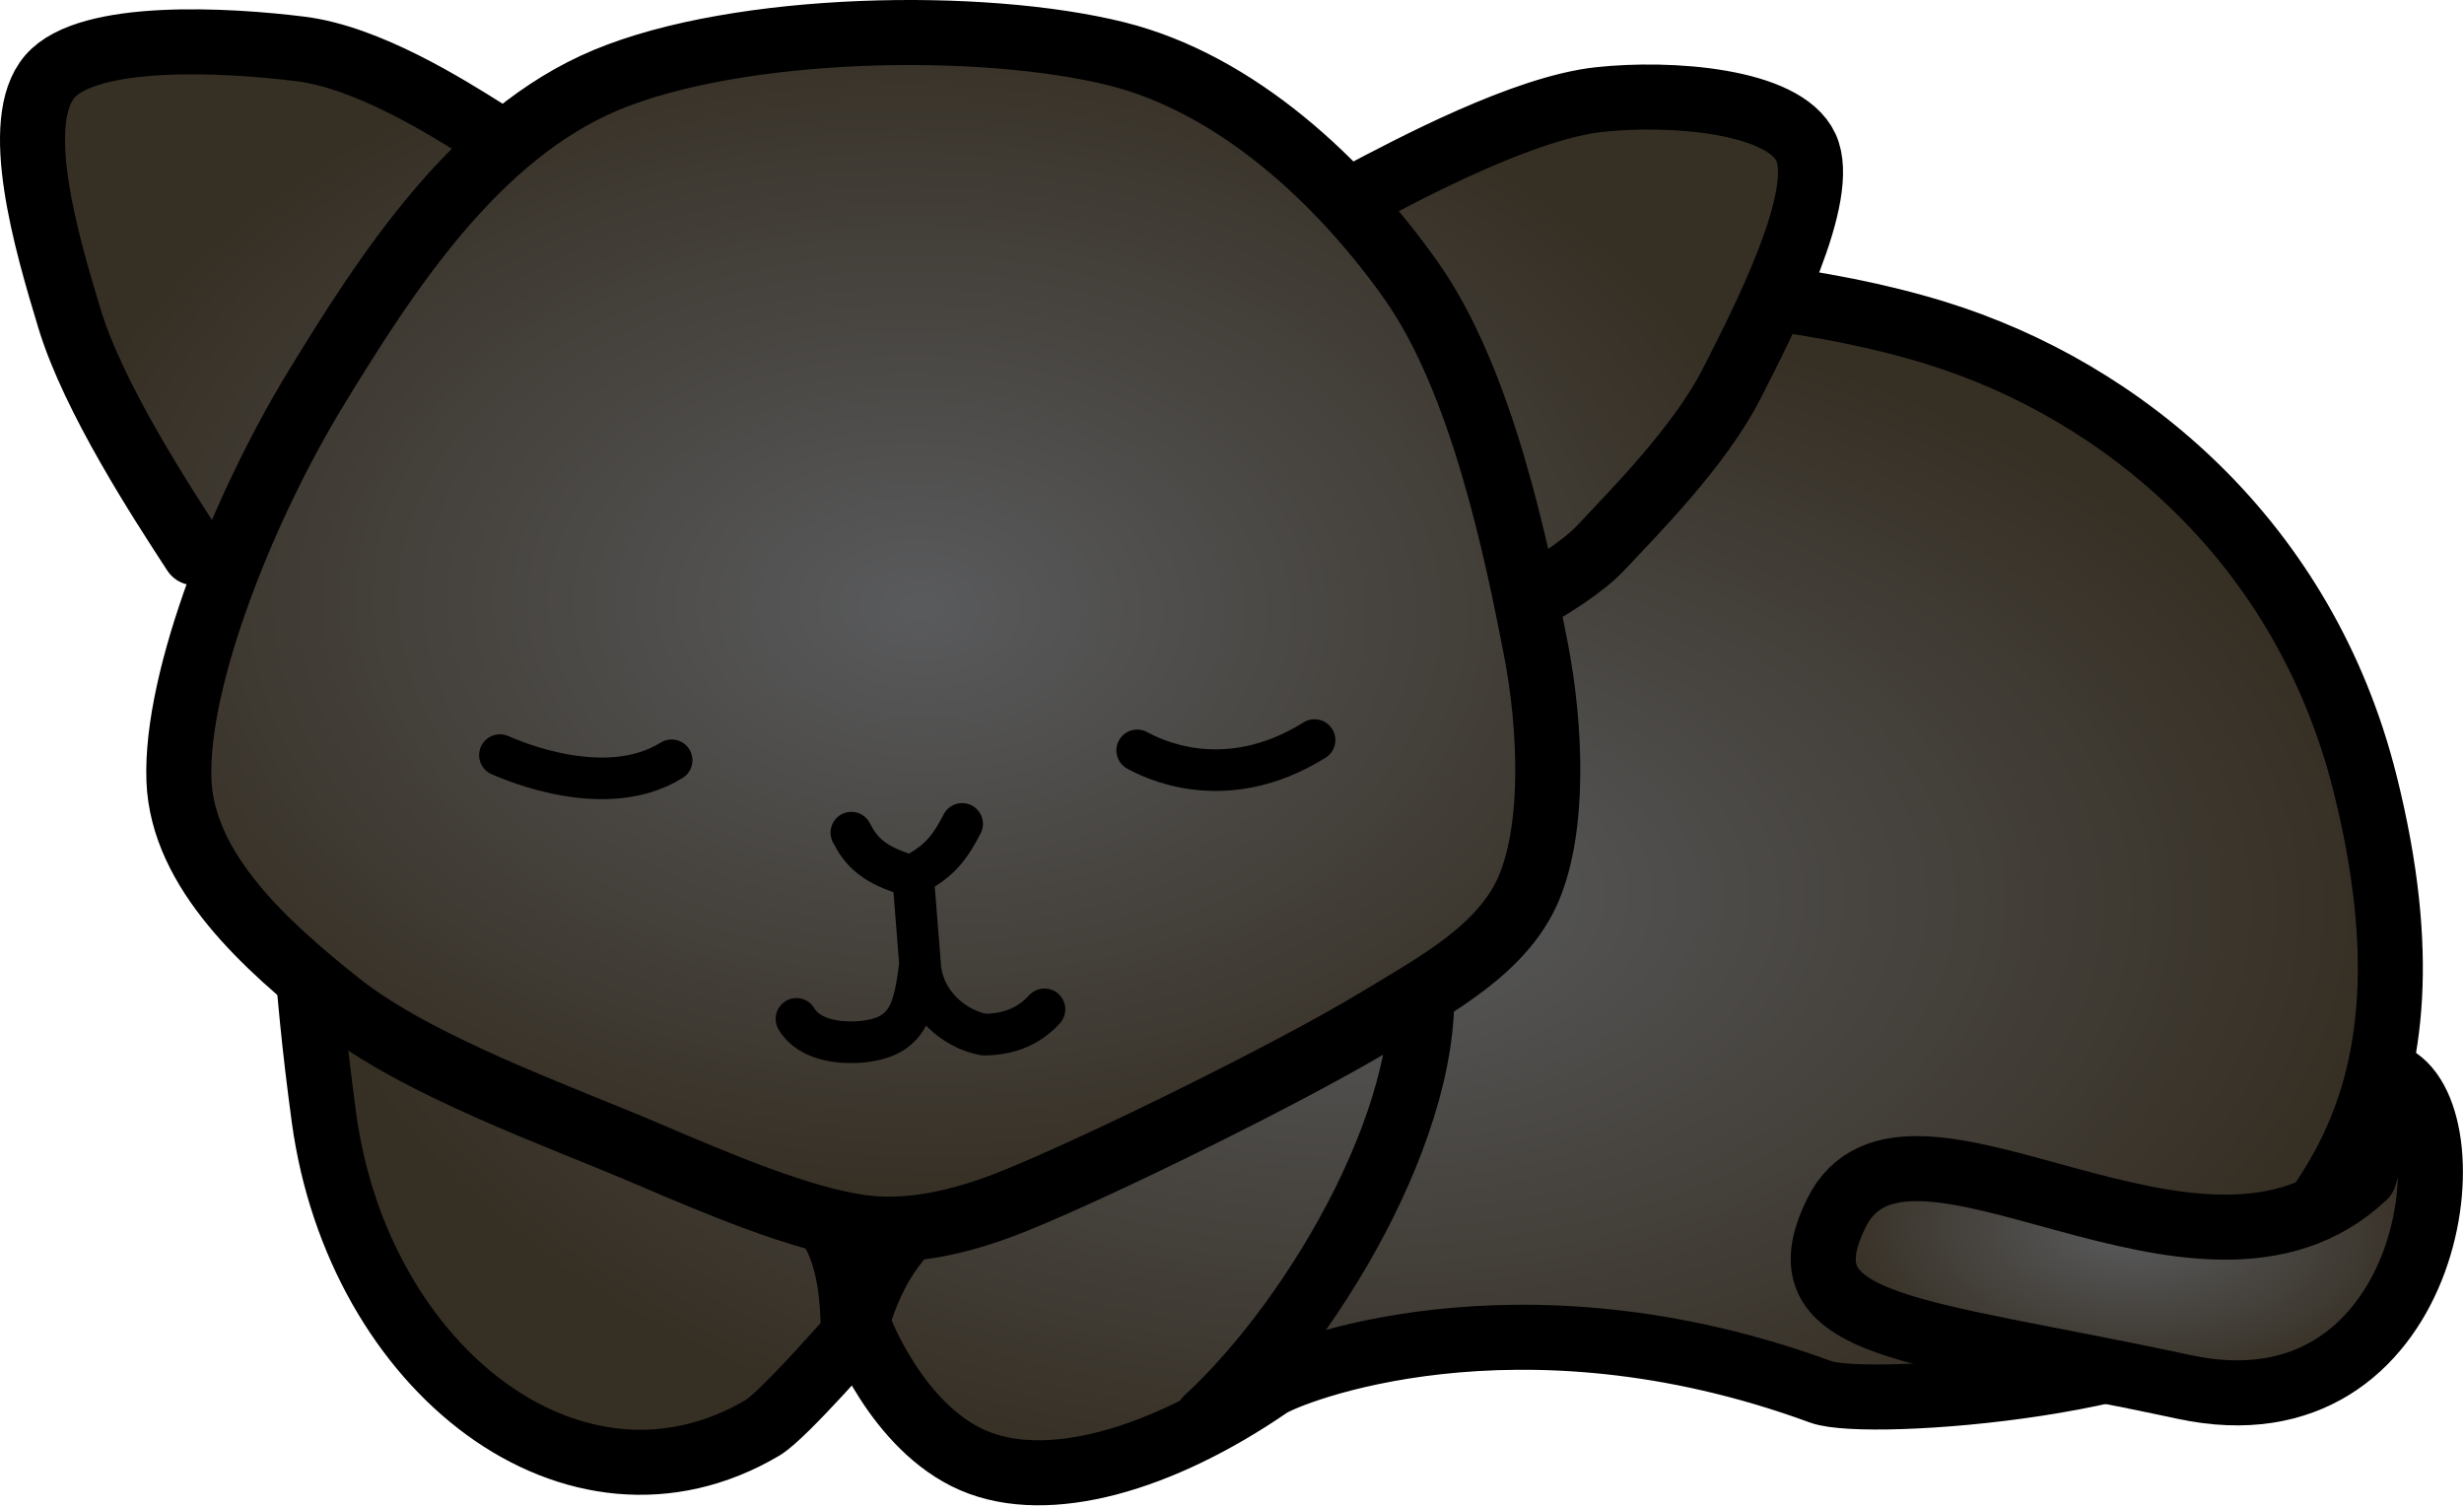
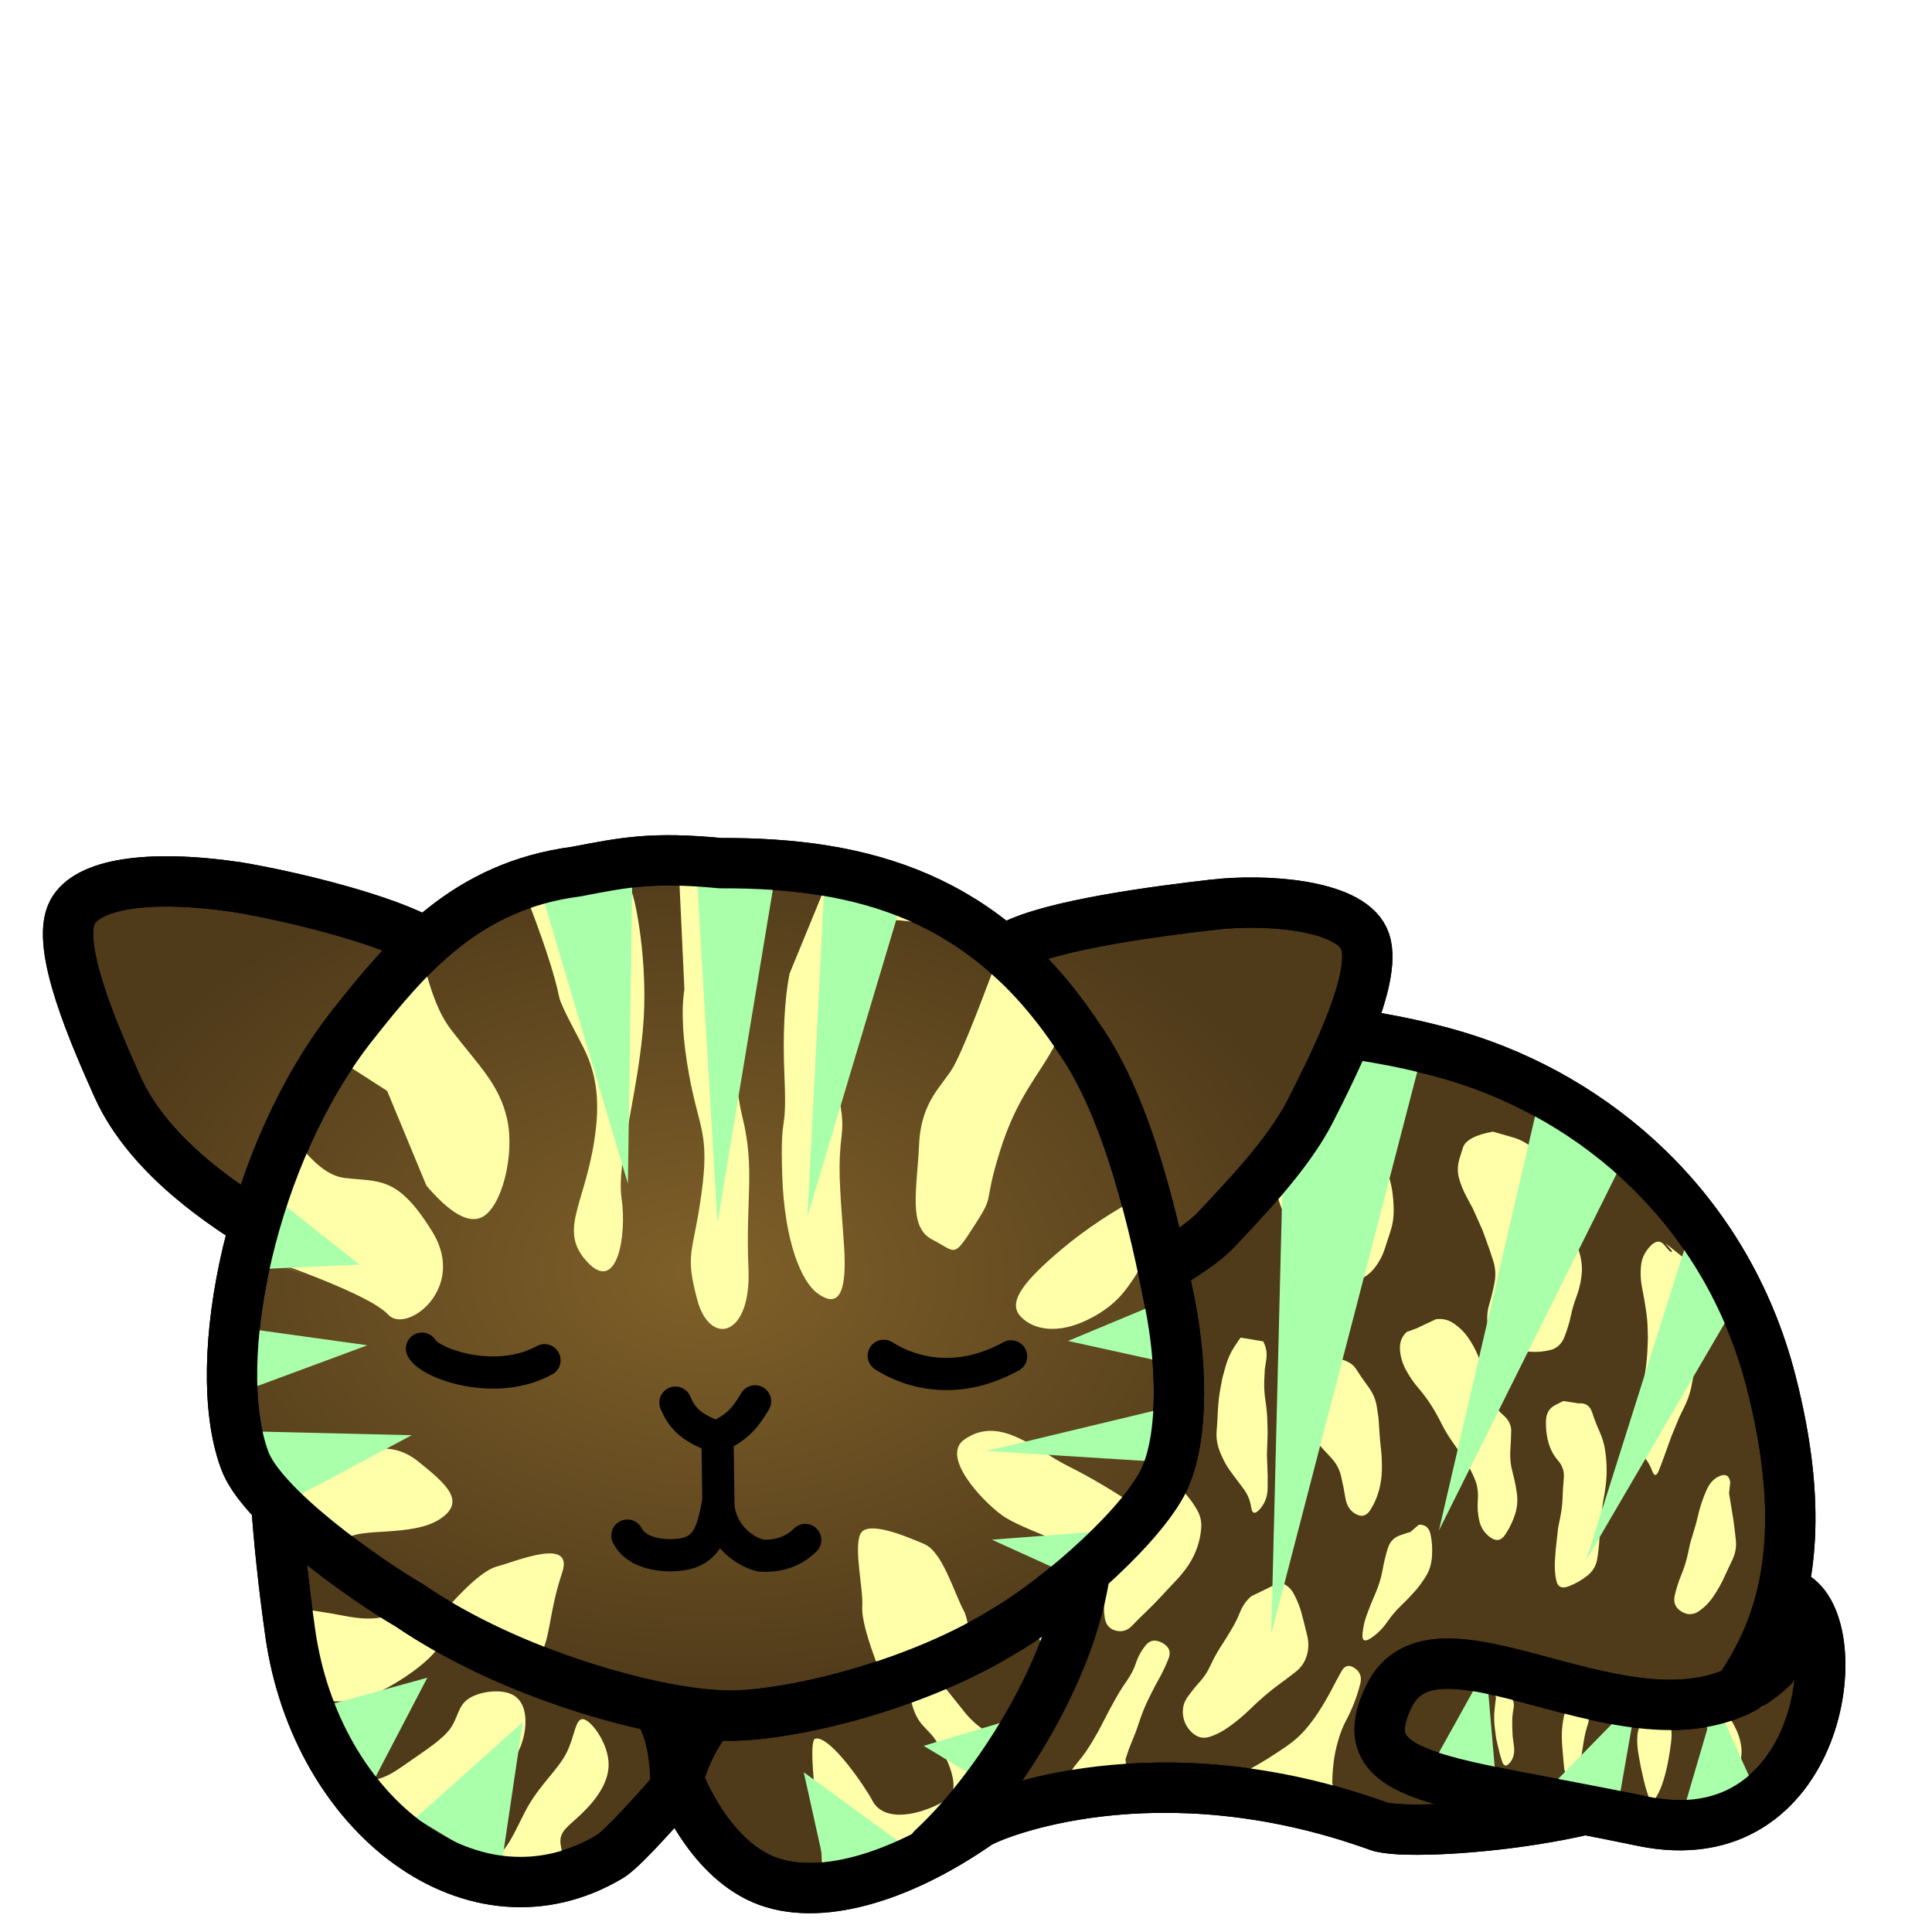
- <svg xmlns="http://www.w3.org/2000/svg" width="100%" height="100%" viewBox="0 0 1989 1216" version="1.1" xml:space="preserve" style="fill-rule:evenodd;clip-rule:evenodd;stroke-linecap:round;stroke-linejoin:round;">
-   <g transform="matrix(1,0,0,1,-32.46591,-22.36865)">
-     <g id="cat_sleep" transform="matrix(2.496056,0.07496,-0.07496,2.496056,-143.2509,-861.6733)">
-       <g transform="matrix(1,-0,0,1,0.000061,0)">
-         <path d="M222.31,477.66C208.77,491.2 167.17,533.81 196.49,709.76C210.03,790.95 281.86,843.14 341.2,805.67C347.99,801.38 371.6,772.46 371.6,772.46C371.6,772.46 384.51,804.19 409.49,814.14C434.01,823.91 470.27,812.13 504.41,787.16C510.54,782.68 583.22,750.61 682.77,783.8C698.38,789 807.26,777.12 820.74,750.14C834.14,723.36 883.8,691.81 852.71,581.88C830.82,504.43 770.71,457.41 709.69,440.54C635.49,420.03 536.38,430.45 526.29,433.81L222.31,477.66Z" style="fill:url(#_Radial1);stroke:black;stroke-width:21.02px;" />
-         <path d="M484.66,798.52C519.57,764.41 558.11,693.37 548.6,647.45M425.77,724.85C395.94,724.48 377.23,741.1 369.66,774.7C368.33,742.1 359.88,724.25 313.03,716.44" style="fill:none;stroke:black;stroke-width:21.02px;" />
-         <path d="M856.27,708.89C804.79,760.37 707.4,679.04 686.06,725.91C668.7,764.03 711.69,762.44 800.1,778.68C880.51,793.45 891.14,689.73 864.78,676.55L856.27,708.89Z" style="fill:url(#_Radial2);stroke:black;stroke-width:21.02px;" />
-       </g>
-       <g transform="matrix(1,0,0,1,24.46706,205.8765)">
-         <path d="M253.03,165.88C211.46,184.76 184.09,230.06 162.24,268.45C140.38,306.85 119.64,363.17 121.88,396.24C123.88,425.77 152.01,449.11 175.69,466.86C201.47,486.2 247.99,501.05 276.57,512.26C299.51,521.26 327.3,532.16 347.19,534.12C363.71,535.75 380.76,530.7 395.96,524.03C423.42,511.98 484.79,479.47 511.98,461.82C529.94,450.15 551.29,438.06 559.06,418.1C566.9,397.92 564.7,365.91 559.06,340.75C551.77,308.25 538.88,254.44 515.34,223.05C491.8,191.67 457.03,160.98 417.81,152.43C374.1,142.9 295.63,146.55 253.03,165.88ZM496.84,196.15C514.59,186.06 550.09,165.88 574.19,162.52C596.83,159.36 633.88,160.84 641.45,175.97C649.01,191.11 629.96,231.46 619.59,253.32C609.98,273.58 589.6,295.36 579.23,307.13C573.16,314.02 562.64,320.63 557.37,323.94M124.71,322.59C113.35,306.26 90.62,273.59 82.05,248.18C73.69,223.38 61.3,185.04 73.32,170.14C85.34,155.24 130.64,156.54 154.17,158.77C175.83,160.83 201.65,175.97 214.55,183.54" style="fill:url(#_Radial3);stroke:black;stroke-width:21.02px;" />
-         <path d="M339.65,406.64C342.95,412.62 347.02,416.99 359.52,420.07C367.58,415.47 371.01,411.81 375.37,402.74M323.72,467.34C328.12,474.32 338.62,475.1 346.09,473.95C359.98,471.79 361.74,463.34 363.11,448.32L360.42,423.79M363.12,448.63C364.35,461.1 374.95,469.18 384.42,470.6C392.54,470.35 398.99,467.44 403.77,461.85M225.35,385C229.48,386.64 260.06,398.88 280.88,385M431.21,377.28C435.32,379.33 459.57,391.46 488.42,372.23" style="fill:none;stroke:black;stroke-width:13.45px;" />
+ <svg xmlns="http://www.w3.org/2000/svg" width="2048" height="2047.97" viewBox="0 0 960 960" preserveAspectRatio="xMidYMid meet">
+   <defs>
+     <clipPath id="mask_1">
+       <rect x="-480" y="-480" width="960" height="960" />
+     </clipPath>
+     <radialGradient gradientUnits="userSpaceOnUse" gradientTransform="matrix(269.8118, -2.245078, 1.50743, 181.1618, 398.0909, 352.286)" spreadMethod="pad" id="gradient_1" cx="0" cy="0" r="1">
+       <stop offset="0.72%" stop-color="#7F6029" stop-opacity="1" />
+       <stop offset="100%" stop-color="#4F3A1A" stop-opacity="1" />
+     </radialGradient>
+     <radialGradient gradientUnits="userSpaceOnUse" gradientTransform="matrix(269.8118, -2.245078, 1.50743, 181.1618, 398.2571, 352.1379)" spreadMethod="pad" id="gradient_2" cx="0" cy="0" r="1">
+       <stop offset="0.72%" stop-color="#7F6029" stop-opacity="1" />
+       <stop offset="100%" stop-color="#4F3A1A" stop-opacity="1" />
+     </radialGradient>
+     <radialGradient gradientUnits="userSpaceOnUse" gradientTransform="matrix(269.8118, -2.245078, 1.50743, 181.1618, 398.5992, 339.2476)" spreadMethod="pad" id="gradient_3" cx="0" cy="0" r="1">
+       <stop offset="0.72%" stop-color="#7F6029" stop-opacity="1" />
+       <stop offset="100%" stop-color="#4F3A1A" stop-opacity="1" />
+     </radialGradient>
+   </defs>
+   <g transform="matrix(1, 0, 0, 1, -164.8004, 74.19019)">
+     <g transform="matrix(1, 0, 0, 1, 644.8004, 405.8098)" clip-path="url(#mask_1)">
+       <g transform="matrix(1.188552, 0.03899368, -0.03899368, 1.188552, -605.6771, -511.3181)">
+         <g transform="matrix(0.9999999, -0.000000007147677, 0.000000007147677, 0.9999999, 3.673502, 6.37766)">
+           <path d="M268.84,476.46 C256.24,489.28 217.52,529.6 246.42,694.54 C259.76,770.65 327.6,819.07 383.01,783.44 C389.35,779.36 411.28,752.02 411.28,752.02 C411.28,752.02 423.65,781.71 447.18,790.86 C470.27,799.83 504.23,788.5 536.08,764.79 C541.8,760.53 609.76,729.86 703.48,760.24 C718.17,765 820.28,753 832.73,727.57 C845.1,702.32 891.47,672.32 861.43,569.37 C840.27,496.84 783.48,453.17 726.07,437.81 C656.25,419.13 563.3,429.69 553.85,432.92 L268.84,476.46 Z L268.84,476.46 Z" fill-rule="evenodd" style="fill:url(#gradient_1);stroke:#000000;stroke-linecap:round;stroke-linejoin:round;stroke-width:21.02;" />
+           <path transform="matrix(0.8405283, -0.02524223, 0.02524223, 0.8405283, 743.3908, 510.5253)" d="M-135.55,275.67 L-135.7,275.65 Q-135.84,275.62 -130.58,272.8 L-125.32,269.98 L-120.85,267.52 Q-116.38,265.06 -111.94,262.32 Q-107.51,259.58 -102.09,255.81 Q-96.68,252.04 -92.92,247.67 Q-89.16,243.31 -85.91,238.21 Q-82.67,233.12 -80.03,228.08 L-77.39,223.04 L-74.97,218.58 Q-72.55,214.11 -68.43,216.86 Q-64.32,219.6 -65.53,224.54 Q-66.74,229.48 -68.53,234.11 Q-70.32,238.74 -72.6,243.03 Q-74.88,247.33 -76.48,252.98 Q-78.09,258.63 -78.68,263.71 Q-79.28,268.8 -79.34,274.01 L-76.05,288.03 L-135.55,275.67 ZM-214.56,276.16 L-213.98,275.23 L-207.29,265.89 L-204.21,262.02 Q-201.14,258.14 -198.37,253.32 L-195.59,248.5 L-190.49,238.62 L-187.75,233.56 Q-185.02,228.49 -181.75,223.81 Q-178.47,219.13 -177,214.53 Q-175.53,209.93 -172.29,205.9 Q-169.05,201.86 -163.96,204.64 Q-158.87,207.43 -160.88,212.51 Q-162.9,217.59 -165.29,221.96 L-167.67,226.33 L-170.33,231.63 Q-172.99,236.94 -174.94,242.73 L-176.89,248.52 L-180.49,257.58 L-182.14,262.58 L-180.48,273.73 L-214.56,276.16 ZM-171.74,149.79 L-171.88,149.85 Q-172.01,149.91 -175.4,154.76 Q-178.8,159.61 -182.31,163.97 L-185.81,168.32 L-188.81,172.06 Q-191.81,175.8 -192.61,181.31 Q-193.4,186.82 -192.64,192.07 Q-191.88,197.33 -187.23,198.57 Q-182.58,199.81 -179.09,196.21 L-175.6,192.61 L-171.82,188.94 Q-168.04,185.27 -164.37,181.29 L-160.7,177.32 L-157.18,173.56 Q-153.65,169.81 -150.99,165.76 Q-148.34,161.72 -146.74,157.05 Q-145.15,152.37 -144.8,147.52 Q-144.45,142.67 -146.92,138.42 Q-149.39,134.16 -152.81,130.33 Q-156.23,126.5 -159.58,130.49 Q-162.93,134.47 -165.32,139.06 L-167.7,143.64 L-170.16,147.9 L-174.99,158.24M-119.88,181.36 Q-123.52,184.51 -125.35,189.13 Q-127.17,193.74 -129.78,198.08 L-132.39,202.41 L-135.11,206.69 Q-137.84,210.98 -139.97,215.68 Q-142.1,220.39 -145.38,224.02 Q-148.66,227.65 -151.44,231.62 Q-154.22,235.59 -153.57,240.62 Q-152.92,245.64 -149.05,249.2 Q-145.17,252.76 -140.35,251.25 Q-135.52,249.73 -130.43,246.04 Q-125.33,242.34 -120.98,238.12 Q-116.63,233.89 -112.93,230.69 Q-109.23,227.5 -105.34,224.66 Q-101.44,221.83 -97.53,218.71 Q-93.63,215.58 -92.18,210.76 Q-90.73,205.94 -92.04,200.64 L-93.36,195.34 L-94.65,190.31 Q-95.95,185.28 -98.55,180.36 Q-101.14,175.43 -105.86,174.49 L-119.88,181.36 ZM-125.35,52.84 L-125.5,52.86 Q-125.64,52.89 -128.55,57.32 Q-131.46,61.75 -132.97,67.34 L-134.49,72.93 L-135.43,77.97 Q-136.38,83.01 -136.68,88.95 L-136.98,94.9 L-137.31,99.77 Q-137.63,104.65 -135.43,110.06 Q-133.23,115.47 -130.05,119.69 L-126.88,123.92 L-123.84,127.94 Q-120.79,131.95 -120.02,137.07 Q-119.25,142.19 -115.56,137.88 Q-111.87,133.56 -111.86,127.63 L-111.84,121.7 L-112.25,111.16 L-111.93,100.32 L-112.07,94.93 Q-112.21,89.55 -113.06,84.14 Q-113.91,78.73 -113.66,73.6 L-113.41,68.47 L-112.7,63.68 Q-112,58.89 -114.27,54.66 L-125.35,52.84 ZM-40.89,149.21 C-41.12,149.23 -43.08,149.8 -46.07,150.88 Q-50.57,152.48 -52.08,157.36 Q-53.58,162.23 -54.62,168.02 Q-55.66,173.81 -57.97,179.32 L-60.29,184.83 L-62.19,189.79 Q-64.1,194.75 -64.52,199.92 Q-64.94,205.09 -60.25,201.92 Q-55.57,198.75 -52.36,194.07 Q-49.15,189.39 -45.53,185.93 Q-41.92,182.47 -38.71,178.83 Q-35.51,175.2 -32.95,170.94 Q-30.38,166.69 -30.07,160.98 Q-29.75,155.28 -30.84,150.3 Q-31.93,145.31 -36.68,145.55 L-40.89,149.21 ZM-90.59,71.56 Q-92.43,76.39 -93.24,81.72 Q-94.05,87.04 -92.67,93.72 Q-91.29,100.4 -87.61,104.49 L-83.93,108.58 L-80.2,112.58 Q-76.47,116.58 -75.32,121.84 L-74.17,127.1 L-73.16,132.64 Q-72.15,138.18 -67.82,140.45 Q-63.49,142.71 -60.69,138.15 Q-57.89,133.59 -56.57,128.71 Q-55.25,123.84 -55.12,118.65 Q-55,113.46 -55.54,108.39 L-56.09,103.31 L-56.88,92.41 L-57.7,87.07 Q-58.51,81.72 -62,77.03 Q-65.5,72.34 -68.22,68.06 C-71.84,62.36 -86.01,59.51 -90.59,71.56 ZM-42.98,49.79 Q-46.61,53.23 -46.3,58.46 Q-45.98,63.7 -43.31,68.63 Q-40.64,73.57 -37.14,77.59 Q-33.63,81.62 -30.71,86.18 Q-27.78,90.75 -25.62,95.18 Q-23.45,99.6 -19.92,104.58 L-16.4,109.56 L-13.65,113.82 Q-10.9,118.08 -8.94,122.78 Q-6.97,127.47 -7.4,133.16 Q-7.83,138.85 -6.54,143.89 Q-5.26,148.92 -0.95,151.88 Q3.36,154.84 6.34,150.27 Q9.33,145.7 11.03,140.57 Q12.72,135.44 12.04,130.2 Q11.35,124.96 9.86,119.5 Q8.38,114.05 8.66,109.04 L8.93,104.03 L9.09,99.22 Q9.24,94.41 5.02,90.87 Q0.8,87.32 -1.09,81.87 L-2.99,76.42 L-4.35,71.05 Q-5.71,65.68 -7.67,61.09 Q-9.63,56.5 -12.47,52.46 Q-15.3,48.42 -19.49,45.56 Q-23.68,42.71 -28.56,43.46 L-38.15,48.02 L-42.98,49.79 ZM35.14,83.92 L35.01,83.88 Q34.87,83.85 30.64,86.1 Q26.41,88.35 26.34,94.18 Q26.26,100.02 27.72,104.89 Q29.17,109.76 32.44,113.51 Q35.71,117.26 35.31,122.19 L34.92,127.13 L34.71,132.12 Q34.51,137.11 33.53,141.97 L32.55,146.82 L31.37,157.77 L31.01,162.94 Q30.65,168.1 31.69,173.02 Q32.73,177.95 37.85,175.96 Q42.98,173.97 47.09,170.68 Q51.2,167.39 52.01,162.39 Q52.82,157.4 53.13,151.77 L53.44,146.14 L54.71,134.73 L55.64,129.29 Q56.56,123.85 56.57,118.75 Q56.58,113.65 55.85,108.69 Q55.13,103.72 53.05,99.15 Q50.96,94.58 49.31,89.55 Q47.66,84.52 42.53,85.04 L35.14,83.92 ZM118.01,124.09 Q117.29,119.12 112.85,120.91 Q108.41,122.7 106.01,128.42 Q103.61,134.14 102.37,139.27 L101.13,144.4 L98.08,154.77 L97.04,159.76 Q95.99,164.76 93.87,169.97 Q91.75,175.18 90.58,180.36 Q89.42,185.54 93.85,188.29 Q98.28,191.05 102.52,188.19 Q106.76,185.32 109.84,180.72 Q112.92,176.12 115,171.57 L117.08,167.03 L119.26,162.37 Q121.44,157.72 120.86,152.66 L120.28,147.61 L119.63,142.81 L117.43,129.45 L118.01,124.09 ZM88.83,9.29 L88.43,9.69 Q88.03,10.1 85.02,6.35 Q82,2.6 77.98,6.78 Q73.96,10.97 73.39,16.39 Q72.81,21.82 73.88,27.31 L74.95,32.81 L75.78,37.87 Q76.62,42.93 76.75,47.73 L76.89,52.54 L76.7,57.68 Q76.51,62.82 75.84,67.59 L75.16,72.36 L74.25,83.79 L72.59,94.76 L71.45,100.71 Q70.3,106.67 73.86,110.18 Q77.42,113.69 79.11,118.31 Q80.79,122.92 82.68,117.89 L84.58,112.85 L88.7,101.33 L92.73,91.48 L95.2,86.45 Q97.66,81.43 98.68,75.96 L99.69,70.5 L100.65,60.24 L101.36,54.81 Q102.07,49.39 101.97,44.36 L101.87,39.33 L102.18,34.12 Q102.49,28.9 100.63,23.8 Q98.77,18.7 96.58,14.16 L85.44,5.35M-113.02,-105.06 L-113.07,-105.17 Q-113.12,-105.28 -112.82,-99.59 Q-112.52,-93.89 -113.94,-87.92 Q-115.37,-81.95 -117.61,-76.39 L-119.86,-70.83 L-122.35,-65.69 Q-124.84,-60.54 -124.54,-55.76 Q-124.23,-50.99 -119.99,-53.43 Q-115.75,-55.88 -112.57,-60.68 Q-109.39,-65.47 -106.06,-68.99 Q-102.74,-72.52 -98.85,-75.38 Q-94.97,-78.23 -91.43,-81.8 Q-87.88,-85.36 -83.62,-87.96 Q-79.36,-90.55 -80.18,-95.26 L-87.51,-103.8M-15.24,-42.01 L-16.88,-36.75 Q-18.51,-31.48 -17.2,-26.72 Q-15.9,-21.95 -13.15,-16.93 L-10.41,-11.91 L-5.37,-0.73 L-1.96,8.65 L-0.13,14.18 Q1.7,19.7 0.53,25.57 Q-0.63,31.45 -2.03,36.1 Q-3.43,40.76 -2.78,46.04 Q-2.13,51.32 0.1,55.57 Q2.33,59.82 8.13,59.46 Q13.93,59.1 18.7,59.46 Q23.47,59.82 28.45,58.56 Q33.44,57.3 35.52,51.81 Q37.59,46.33 38.56,41.63 Q39.52,36.93 41.25,32.3 Q42.99,27.68 43.72,22.52 Q44.45,17.36 43.32,12.32 Q42.19,7.27 39.73,3.19 Q37.27,-0.89 35.44,-5.43 Q33.6,-9.96 34.05,-15.32 Q34.5,-20.68 32.08,-26.01 Q29.66,-31.33 26.29,-35.13 Q22.91,-38.92 18.87,-42.2 Q14.82,-45.47 9.87,-46.94 Q4.93,-48.4 -0.43,-49.87 C-8.99,-48.27 -13.93,-45.65 -15.24,-42.01 ZM-96.79,-56.02 L-97.22,-56.05 Q-97.66,-56.08 -101.57,-50.91 Q-105.48,-45.74 -107.29,-39.33 Q-109.09,-32.92 -108.94,-27.27 Q-108.78,-21.63 -106.83,-15.67 Q-104.87,-9.71 -102.37,-5.02 Q-99.87,-0.32 -100.18,5.82 Q-100.49,11.97 -101.74,18.92 L-102.98,25.86 L-104.22,32.06 Q-105.46,38.27 -101.13,41.06 Q-96.8,43.86 -93.68,40.01 L-90.57,36.16 L-87.16,32.33 Q-83.75,28.5 -78.58,27.47 Q-73.42,26.44 -67.86,24.38 Q-62.3,22.32 -58.97,17.97 Q-55.64,13.62 -54.1,8.86 L-52.56,4.09 L-51.05,-0.6 Q-49.55,-5.3 -49.6,-10.62 Q-49.66,-15.94 -50.42,-20.7 Q-51.19,-25.46 -53,-30.16 Q-54.81,-34.86 -58.33,-38.41 L-61.85,-41.95 L-65.45,-45.84 Q-69.05,-49.73 -72.1,-53.75 Q-75.15,-57.76 -80.16,-58.57 Q-85.16,-59.37 -89.87,-58.4 L-95.08,-56.83M-182.7,-94.77 C-183.6,-94.6 -203.2,-104.42 -210.45,-97.03 C-209.94,-93.77 -190.41,-50.98 -189.85,-47.07 L-185.67,0.82 C-185.11,6.63 -191.98,37.62 -195.81,52.68 L-197.78,62.16 C-203.38,93.89 -188.01,101.41 -179.15,76.23 L-177.48,71.5 C-173.46,61.91 -164.59,37.21 -162.22,29.63 C-160.31,23.68 -157.97,14.28 -157.28,11.06 C-156.78,7.95 -167.21,-36.11 -166.87,-42.37 L-166.62,-47.07 C-166.47,-63.78 -165.81,-90.69 -168.01,-92.59 C-171.59,-95.67 -179.17,-97.23 -184.15,-97.25 L-182.7,-94.77 ZM-269.49,-84.69 C-269.48,-83.5 -262.44,-62.04 -259.57,-54.66 C-258.13,-50.97 -247.89,-22.93 -247.08,-21.09 C-245.16,-16.7 -244.08,-2.52 -244.03,1.45 C-244,4.98 -242.04,22.31 -241.52,26.48 C-240.7,33.07 -236.84,46.95 -235.7,50.43 C-231.16,64.34 -209.57,46.93 -213.78,15.27 C-214.31,11.31 -212.62,-29.01 -212.79,-33.16 L-213.05,-39.4 C-215.19,-70.13 -227.34,-98.36 -247.61,-96.66 C-253.89,-96.13 -270.92,-90.97 -274.05,-89.87 L-269.49,-84.69 ZM-338.59,328.79 C-338.52,328.33 -334.96,321.2 -333.19,317.75 C-331.78,314.39 -334.55,297.42 -334.92,293.34 L-335.47,287.21 C-336.4,279.63 -339.55,253.5 -336.29,252.7 C-328.91,250.88 -311.12,277.06 -307.82,283.4 C-302.02,294.54 -283.83,290.76 -270.9,282.86 C-261.89,277.35 -273.19,256.64 -278.7,250.39 L-282.72,246.13 C-293.46,234.78 -290.38,207.47 -279.75,217.88 C-277.09,220.48 -263.04,238.23 -261.76,239.75 C-259.56,242.55 -253.33,248.56 -249.65,249.39 C-240.88,251.38 -225.81,225.47 -223.11,218.67 C-218.28,206.52 -231.85,190.92 -245.82,182.59 C-253.37,178.08 -280.6,177.58 -289.37,167.9 C-297.5,150.37 -269.13,144.08 -262.92,146.08 C-246.78,151.29 -222.15,160.22 -217.18,160.37 C-202.27,160.82 -208.91,187.34 -215.83,199.92 C-217.17,202.35 -222.35,217.65 -223.57,221.09 C-224.8,224.54 -229.05,233.04 -230.88,236.43 L-233.59,242.03 C-235.85,246.69 -260.37,270.83 -266.15,276.64 C-271.93,282.44 -285.4,306.24 -292.04,309.34 L-297.08,311.79 C-309.23,317.7 -323.66,321.66 -338.8,323.48M-600.33,184.85 C-602.12,181.76 -604.61,184.61 -600.56,186.58 C-596.52,188.55 -585.94,189.63 -577.25,191.1 C-568.57,192.57 -561.76,194.41 -553.8,193.33 C-545.83,192.25 -536.7,188.25 -529.78,189.56 C-522.85,190.87 -518.14,197.48 -522.11,205.35 C-526.08,213.21 -538.72,222.32 -548.54,227.72 C-558.37,233.12 -565.38,234.8 -572.79,234.84 C-580.2,234.88 -588.02,233.29 -586.58,241.18 C-585.13,249.06 -574.43,266.43 -564.78,271.83 C-555.13,277.23 -546.54,270.66 -538.16,264.77 C-529.78,258.88 -521.62,253.68 -517.68,248.2 C-513.74,242.71 -514.02,236.96 -508.6,233.3 C-503.17,229.64 -492.03,228.08 -486.09,231.67 C-480.15,235.25 -479.4,243.99 -481.12,251.74 C-482.85,259.5 -487.04,266.28 -493.14,272.85 C-499.25,279.43 -507.28,285.8 -517.47,289.68 C-527.67,293.56 -540.03,294.94 -536.49,301 C-532.96,307.07 -513.52,317.81 -501.61,315.5 C-489.69,313.19 -485.28,297.83 -478.91,286.66 C-472.53,275.48 -464.19,268.49 -459.96,260.24 C-455.73,252 -455.62,242.49 -451.45,243.37 C-447.27,244.26 -439.03,255.53 -438.93,265.76 C-438.83,275.99 -446.86,285.19 -452.95,290.96 C-459.04,296.73 -463.2,299.08 -462.77,304.69 C-462.34,310.3 -457.33,319.18 -473.94,320.41 C-490.55,321.63 -528.79,315.21 -552.78,294.86 C-576.78,274.51 -586.55,240.24 -591.98,218.59 C-597.42,196.95 -598.53,187.93 -600.33,184.85 Z" fill-rule="evenodd" style="fill:#FFFFAA;" />
+           <path transform="matrix(0.8405282, -0.02524223, 0.02524223, 0.8405282, 737.7957, 508.6951)" d="M-575.78,240.14 L-522.54,225.31 L-550.33,278.91 L-575.78,240.14 ZM-528.24,295.11 L-475.09,247.29 L-485.75,320.47 L-528.24,295.11 ZM-325.26,316.85 L-335.38,271.78 L-279.03,312.59 L-325.26,316.85 ZM-238.55,280.84 L-275.84,258.49 L-212.77,239.41 L-238.55,280.84 ZM-96.58,-99.91 L-103.28,202.57 L-28.16,-90.15 L-96.58,-99.91 ZM30.83,-71.44 L-20.11,150.8 L75.22,-41.92 L30.83,-71.44 ZM107.22,-7.61 L53.05,165.45 L128.24,35.96 L107.22,-7.61 ZM167.89,-370.89 L92.08,-373.26" fill-rule="evenodd" style="fill:#AAFFAA;" />
+           <path d="M268.84,476.46 C256.24,489.28 217.52,529.6 246.42,694.54 C259.76,770.65 327.6,819.07 383.01,783.44 C389.35,779.36 411.28,752.02 411.28,752.02 C411.28,752.02 423.65,781.71 447.18,790.86 C470.27,799.83 504.23,788.5 536.08,764.79 C541.8,760.53 609.76,729.86 703.48,760.24 C718.17,765 820.28,753 832.73,727.57 C845.1,702.32 891.47,672.32 861.43,569.37 C840.27,496.84 783.48,453.17 726.07,437.81 C656.25,419.13 563.3,429.69 553.85,432.92 L268.84,476.46 Z L268.84,476.46 Z" fill-rule="evenodd" style="fill:none;stroke:#000000;stroke-linecap:round;stroke-linejoin:round;stroke-width:21.02;" />
+           <path d="M517.62,775.61 C550.12,743.31 585.75,676.33 576.46,633.3M461.76,706.91 C433.76,706.8 416.33,722.54 409.48,754.15 C407.98,723.55 399.91,706.87 355.87,699.9" fill-rule="evenodd" style="fill:none;stroke:#000000;stroke-linecap:round;stroke-linejoin:round;stroke-width:21.02;" />
+           <path d="M865.76,688.57 C817.84,737.29 725.78,661.71 706.11,705.88 C690.12,741.8 730.46,739.96 813.58,754.52 C889.18,767.76 898.34,670.31 873.5,658.14 L865.76,688.57 L865.76,688.57 Z" fill-rule="evenodd" style="fill:url(#gradient_2);stroke:#000000;stroke-linecap:round;stroke-linejoin:round;stroke-width:21.02;" />
+           <path transform="matrix(0.7058507, -0.04243363, 0.04243363, 0.7058507, 747.246, 549.7468)" d="M147.74,205.07 L147.5,205.26 Q147.25,205.46 143.18,208.14 Q139.12,210.81 139.93,216.46 Q140.74,222.1 143.72,226.86 Q146.69,231.62 150.07,228.19 Q153.45,224.75 155.32,220.13 Q157.18,215.51 156.35,210.71 L151.64,197.24M115.92,227.76 L115.52,227.84 Q115.12,227.92 115.38,234.05 Q115.64,240.19 117.49,245.6 Q119.33,251.02 121.82,255.7 Q124.31,260.38 128.63,263.67 Q132.96,266.95 134.76,262.12 Q136.55,257.28 135.94,251.94 Q135.32,246.6 133,241.52 Q130.68,236.43 127.82,232.02 Q124.96,227.61 120.28,228.85 L115.05,230.77 L115.92,227.76 ZM82.56,231.38 L82.45,231.44 Q82.34,231.5 78.95,234.88 Q75.56,238.25 74.86,243.59 Q74.16,248.93 75.23,255.76 L76.3,262.58 L77.5,268.8 Q78.71,275.03 80.35,280.1 Q81.99,285.18 84.87,280.79 Q87.76,276.39 89.69,270.33 Q91.63,264.28 92.64,259.33 L93.64,254.37 L94.56,248.84 Q95.47,243.3 94.64,238.41 Q93.81,233.52 88.96,232.8 L83.4,232.52M36.08,220.51 L35.59,220.74 Q35.11,220.96 33.27,226.22 Q31.44,231.49 30.65,237.12 Q29.86,242.75 30.27,249.9 L30.68,257.04 L31.03,262.16 Q31.38,267.29 35.74,264.83 Q40.1,262.37 41.14,256.7 L42.18,251.03 L43.11,246.15 Q44.04,241.27 45.69,236.69 Q47.33,232.11 45.44,227.7 L42.37,222.07M-8.08,220.1 L-8.2,220.17 Q-8.33,220.25 -9.09,226.03 Q-9.86,231.8 -9.29,237.44 L-8.72,243.07 L-7.83,247.78 Q-6.94,252.48 -5.57,257.09 Q-4.21,261.69 -0.94,258.05 Q2.33,254.4 1.71,248.32 L1.09,242.24 L1.04,236.49 Q0.99,230.74 2.09,226.03 Q3.18,221.32 -0.49,218.17 L-8.6,217.01" fill-rule="evenodd" style="fill:#FFFFAA;" />
+           <path transform="matrix(0.8405283, -0.02524223, 0.02524223, 0.8405283, 737.7955, 508.6951)" d="M-20.68,262.76 L3.56,218.82 L8.4,273.33 L-20.68,262.76 ZM34.05,279.66 L78.4,234.06 L69.56,285.46 L34.05,279.66 ZM101.71,289.77 L117.51,235.37 L139.16,282.96 L101.71,289.77 Z" fill-rule="evenodd" style="fill:#AAFFAA;" />
+           <path d="M865.76,688.57 C817.84,737.29 725.78,661.71 706.11,705.88 C690.12,741.8 730.46,739.96 813.58,754.52 C889.18,767.76 898.34,670.31 873.5,658.14 L865.76,688.57 L865.76,688.57 Z" fill-rule="evenodd" style="fill:none;stroke:#000000;stroke-linecap:round;stroke-linejoin:round;stroke-width:21.02;" />
+         </g>
+         <g transform="matrix(1, 0, 0, 1, 19.21775, 205.876)">
+           <path d="M522.64,198.3 C539.23,188.71 583.89,181.49 606.48,178.15 C627.71,175.01 662.5,176.11 669.72,190.21 C676.94,204.32 659.37,242.25 649.81,262.79 C640.94,281.83 621.99,302.38 612.34,313.47 C606.69,319.98 596.87,326.25 591.96,329.39M280.13,481.74 C262.82,472.49 216.47,442.49 209.25,422.9 C193.17,382.63 208.1,295 248.77,239.97 C270.63,210.4 294.09,180.61 339.77,173.1 C360.29,168.46 371.42,165.81 400.03,167.59 C460.62,165.33 511.35,178.48 551.71,235.27 C574.05,264.47 586.57,314.74 593.67,345.11 C599.15,368.62 601.48,398.57 594.27,417.52 C587.14,436.26 552.72,469.52 528.45,484.72 C489.67,510.3 433.4,524.73 409.96,523.43 C383.34,523.08 324.21,509.77 280.13,481.74 ZM278.02,204.9 C261.28,195.6 220.73,187.13 198.08,184.17 C160.03,179.92 135.74,185.24 130.03,196.88 C123.04,211.11 141.24,248.73 151.15,269.12 C165.76,299.2 200.53,318.7 210.46,324.81" fill-rule="evenodd" style="fill:url(#gradient_3);stroke:#000000;stroke-linecap:round;stroke-linejoin:round;stroke-width:21.02;" />
+           <path transform="matrix(0.8405282, -0.02524224, 0.02524224, 0.8405282, 727.7316, 314.0598)" d="M-589.37,19.67 L-614.64,9.56 Q-557.75,29.26 -548.81,39.02 C-539.88,48.79 -509.59,26 -526.92,-2.09 C-544.25,-30.17 -553.21,-26.82 -570.65,-28.88 C-588.1,-30.93 -598.24,-57.64 -606.26,-53.59 Q-614.28,-49.54 -616.27,8.47 L-617.89,8.59 L-589.37,19.67 ZM-580.08,-88.22 L-577.7,-90.11 L-549.66,-72.17 L-530.03,-25.17 Q-512.49,-4.74 -502.55,-9.49 C-492.62,-14.24 -486.09,-40.38 -489.95,-58.05 C-493.81,-75.72 -504.66,-85.32 -517.97,-102.66 C-531.28,-120 -530.11,-144.29 -538.38,-140.26 L-580.08,-88.22 ZM-483.06,-171.42 L-481.86,-171.76 Q-467.79,-136.07 -464.29,-118.92 C-463.39,-114.5 -454.32,-98.34 -452.07,-93.78 C-447.51,-84.55 -443.92,-72.83 -445.81,-54.54 C-449.65,-17.35 -465.39,-4.13 -450.17,12.37 C-434.94,28.87 -430.32,-1.1 -433.02,-18.98 C-435.81,-37.48 -424.35,-73.37 -422.29,-108.45 C-420.38,-141.14 -427.91,-173.84 -428.92,-171.74 L-483.06,-171.42 ZM-403.68,-187.04 L-405.3,-187.57 L-402.11,-123.14 Q-404.55,-106.83 -399.6,-80.22 C-394.66,-53.6 -389.27,-51.73 -393.37,-21.4 C-397.47,8.93 -401.59,7.57 -395.34,31.04 C-389.09,54.51 -368.29,49.88 -369.89,15.58 C-371.5,-18.71 -366.58,-33.88 -373.22,-60.18 C-377.91,-78.77 -381.06,-131.59 -381.43,-151.33 C-381.8,-171.07 -372.45,-182.71 -372.92,-186.8 L-403.68,-187.04 ZM-329.9,-179.3 L-330.28,-179.13 L-349.89,-130.98 Q-353.68,-111.09 -352.27,-79.95 C-350.86,-48.81 -354.44,-64.47 -353.24,-30.81 C-352.04,2.84 -343.3,22.12 -335.67,27.71 C-328.05,33.29 -320.12,33.92 -322.51,2.92 C-324.89,-28.07 -325.51,-35.78 -323.74,-50.99 C-321.97,-66.19 -328.99,-73.03 -326.22,-96.96 C-323.45,-120.9 -331.15,-121.21 -319.49,-142.84 C-307.83,-164.47 -316,-158.81 -237.26,-151.15 L-329.9,-179.3 ZM-249.43,-131.1 Q-262.64,-95.56 -267.96,-85.62 C-273.27,-75.69 -284.34,-68.53 -285.28,-46.25 C-286.22,-23.98 -290.79,-5.32 -278.64,0.92 C-266.49,7.17 -268.34,10.49 -257.72,-6.02 C-247.11,-22.54 -253.72,-14.98 -245.17,-42.82 C-236.63,-70.67 -225.58,-80.9 -217.56,-96.61 C-212.03,-107.45 -228.55,-112.26 -249.43,-131.1 ZM-179.95,-18.11 Q-200.84,-6.33 -217.74,8.53 C-234.65,23.4 -240.81,32.57 -234.49,39.15 C-228.18,45.73 -216.22,47.8 -201.61,40.73 C-187.01,33.66 -182.09,25.3 -178.1,19.44 C-174.11,13.58 -171.74,5.05 -168.73,1.3 L-179.95,-18.11 ZM-622.2,110.24 L-621.19,111.63 Q-601.83,103.59 -581.29,105.86 C-560.74,108.12 -548.15,100.43 -533.88,111.79 C-519.61,123.15 -509.5,131.84 -523.05,140.63 C-536.6,149.42 -562.56,144.77 -568.94,150.32 C-575.33,155.88 -609.18,141.96 -613.1,137.81 L-622.2,110.24 ZM-175.44,134.44 L-175.51,134.11 Q-193.62,121.86 -210.61,113.4 C-227.59,104.95 -244.99,87.87 -262.42,100.28 C-274.04,108.55 -254.26,129.97 -243.81,137.65 C-233.36,145.33 -201.49,154.11 -194.49,161.89 Q-187.48,169.66 -206.51,174.74 L-175.44,134.44 ZM-522.98,189.15 Q-503.86,166.48 -494.3,163.93 C-484.75,161.38 -456.09,149.01 -462.05,166.98 C-468.01,184.95 -467.7,196.15 -471.39,205.12 L-522.98,189.15 ZM-304.42,214.68 Q-313.42,191.72 -312.88,183.26 C-312.34,174.8 -317.13,155 -314.02,147.55 C-310.91,140.11 -291.23,148.4 -282.15,152.25 C-273.08,156.11 -267.5,175.84 -262.59,185 C-257.67,194.15 -259.97,214.48 -268.43,217.23 L-304.42,214.68 ZM-192.98,-97.47 Z" fill-rule="evenodd" style="fill:#FFFFAA;" />
+           <path transform="matrix(0.8405282, -0.02524224, 0.02524224, 0.8405282, 574.7078, 296.822)" d="M-291.74,-144.14 L-248.64,-0.46 L-246.88,-150.87 L-215.25,-160.61 L-204.08,19.03 L-174.67,-161.16 L-150.74,-163.01 L-159.36,15.57 L-110.52,-149.24 L-144.09,-163.53 L-234.07,-170.12 L-291.74,-144.14 ZM12.09,59.52 L-29.71,77.08 L21.74,88.25 L20.07,109.95 L-70.07,131.86 L19.77,137.27 L0.18,170.6 L-67.29,175.93 L-23.95,195.46 L23.39,158.63 L28.91,101.02 L12.09,59.52 ZM-426.12,5.33 L-381.89,40.11 L-430.93,42.46 L-436.89,72.17 L-377.85,80.19 L-435.62,101.77 L-431.66,123.22 L-355.7,124.82 L-423.2,160.97 L-444.86,108.5 L-442.31,50.29 L-426.12,5.33 Z" fill-rule="evenodd" style="fill:#AAFFAA;" />
+           <path d="M606.48,178.15 C627.71,175.01 662.5,176.11 669.72,190.21 C676.94,204.32 659.37,242.25 649.81,262.79 C640.94,281.83 621.99,302.38 612.34,313.47 C606.69,319.98 596.87,326.25 591.96,329.39M522.64,198.3 C539.23,188.71 583.89,181.49 606.48,178.15 C627.71,175.01 662.5,176.11 669.72,190.21 C676.94,204.32 659.37,242.25 649.81,262.79 C640.94,281.83 621.99,302.38 612.34,313.47 C606.69,319.98 596.87,326.25 591.96,329.39M280.13,481.74 C262.82,472.49 216.47,442.49 209.25,422.9 C193.17,382.63 208.1,295 248.77,239.97 C270.63,210.4 294.09,180.61 339.77,173.1 C360.29,168.46 371.42,165.81 400.03,167.59 C460.62,165.33 511.35,178.48 551.71,235.27 C574.05,264.47 586.57,314.74 593.67,345.11 C599.15,368.62 601.48,398.57 594.27,417.52 C587.14,436.26 552.72,469.52 528.45,484.72 C489.67,510.3 433.4,524.73 409.96,523.43 C383.34,523.08 324.21,509.77 280.13,481.74 ZM278.02,204.9 C261.28,195.6 220.73,187.13 198.08,184.17 C160.03,179.92 135.74,185.24 130.03,196.88 C123.04,211.11 141.24,248.73 151.15,269.12 C165.76,299.2 200.53,318.7 210.46,324.81" fill-rule="evenodd" style="fill:none;stroke:#000000;stroke-linecap:round;stroke-linejoin:round;stroke-width:21.02;" />
+           <path transform="matrix(0.9975706, 0.06965984, -0.06965984, 0.9975706, 39.11553, -26.40626)" d="M377.84,394.54 C380.95,400.15 384.75,404.24 396.36,407.04 C403.78,402.65 406.93,399.17 410.9,390.59M363.56,451.87 C367.69,458.41 377.42,459.07 384.33,457.93 C397.19,455.79 398.75,447.81 399.9,433.65 L397.22,410.55M399.91,433.94 C401.15,445.68 411.04,453.21 419.82,454.48 C427.34,454.18 433.29,451.39 437.68,446.08M270.17,382.95 C274.17,388.87 302.43,395.77 321.61,382.52M462.43,366.16 C466.26,368.07 488.82,379.31 515.39,360.96" fill-rule="evenodd" style="fill:none;stroke:#000000;stroke-linecap:round;stroke-linejoin:round;stroke-width:13.45;" />
+         </g>
      </g>
    </g>
  </g>
-   <defs>
-     <radialGradient id="_Radial1" cx="0" cy="0" r="1" gradientUnits="userSpaceOnUse" gradientTransform="matrix(338.2601,0,0,194.9322,523.2656,626.4141)">
-       <stop offset="0" style="stop-color:rgb(89,90,92);stop-opacity:1" />
-       <stop offset="0.01" style="stop-color:rgb(89,90,92);stop-opacity:1" />
-       <stop offset="1" style="stop-color:rgb(54,47,36);stop-opacity:1" />
-     </radialGradient>
-     <radialGradient id="_Radial2" cx="0" cy="0" r="1" gradientUnits="userSpaceOnUse" gradientTransform="matrix(97.69347,0,0,51.78223,781.0781,728.9258)">
-       <stop offset="0" style="stop-color:rgb(89,90,92);stop-opacity:1" />
-       <stop offset="0.01" style="stop-color:rgb(89,90,92);stop-opacity:1" />
-       <stop offset="1" style="stop-color:rgb(54,47,36);stop-opacity:1" />
-     </radialGradient>
-     <radialGradient id="_Radial3" cx="0" cy="0" r="1" gradientUnits="userSpaceOnUse" gradientTransform="matrix(287.4257,0,0,193.5259,359.5625,333.0742)">
-       <stop offset="0" style="stop-color:rgb(89,90,92);stop-opacity:1" />
-       <stop offset="0.01" style="stop-color:rgb(89,90,92);stop-opacity:1" />
-       <stop offset="1" style="stop-color:rgb(54,47,36);stop-opacity:1" />
-     </radialGradient>
-   </defs>
</svg>
